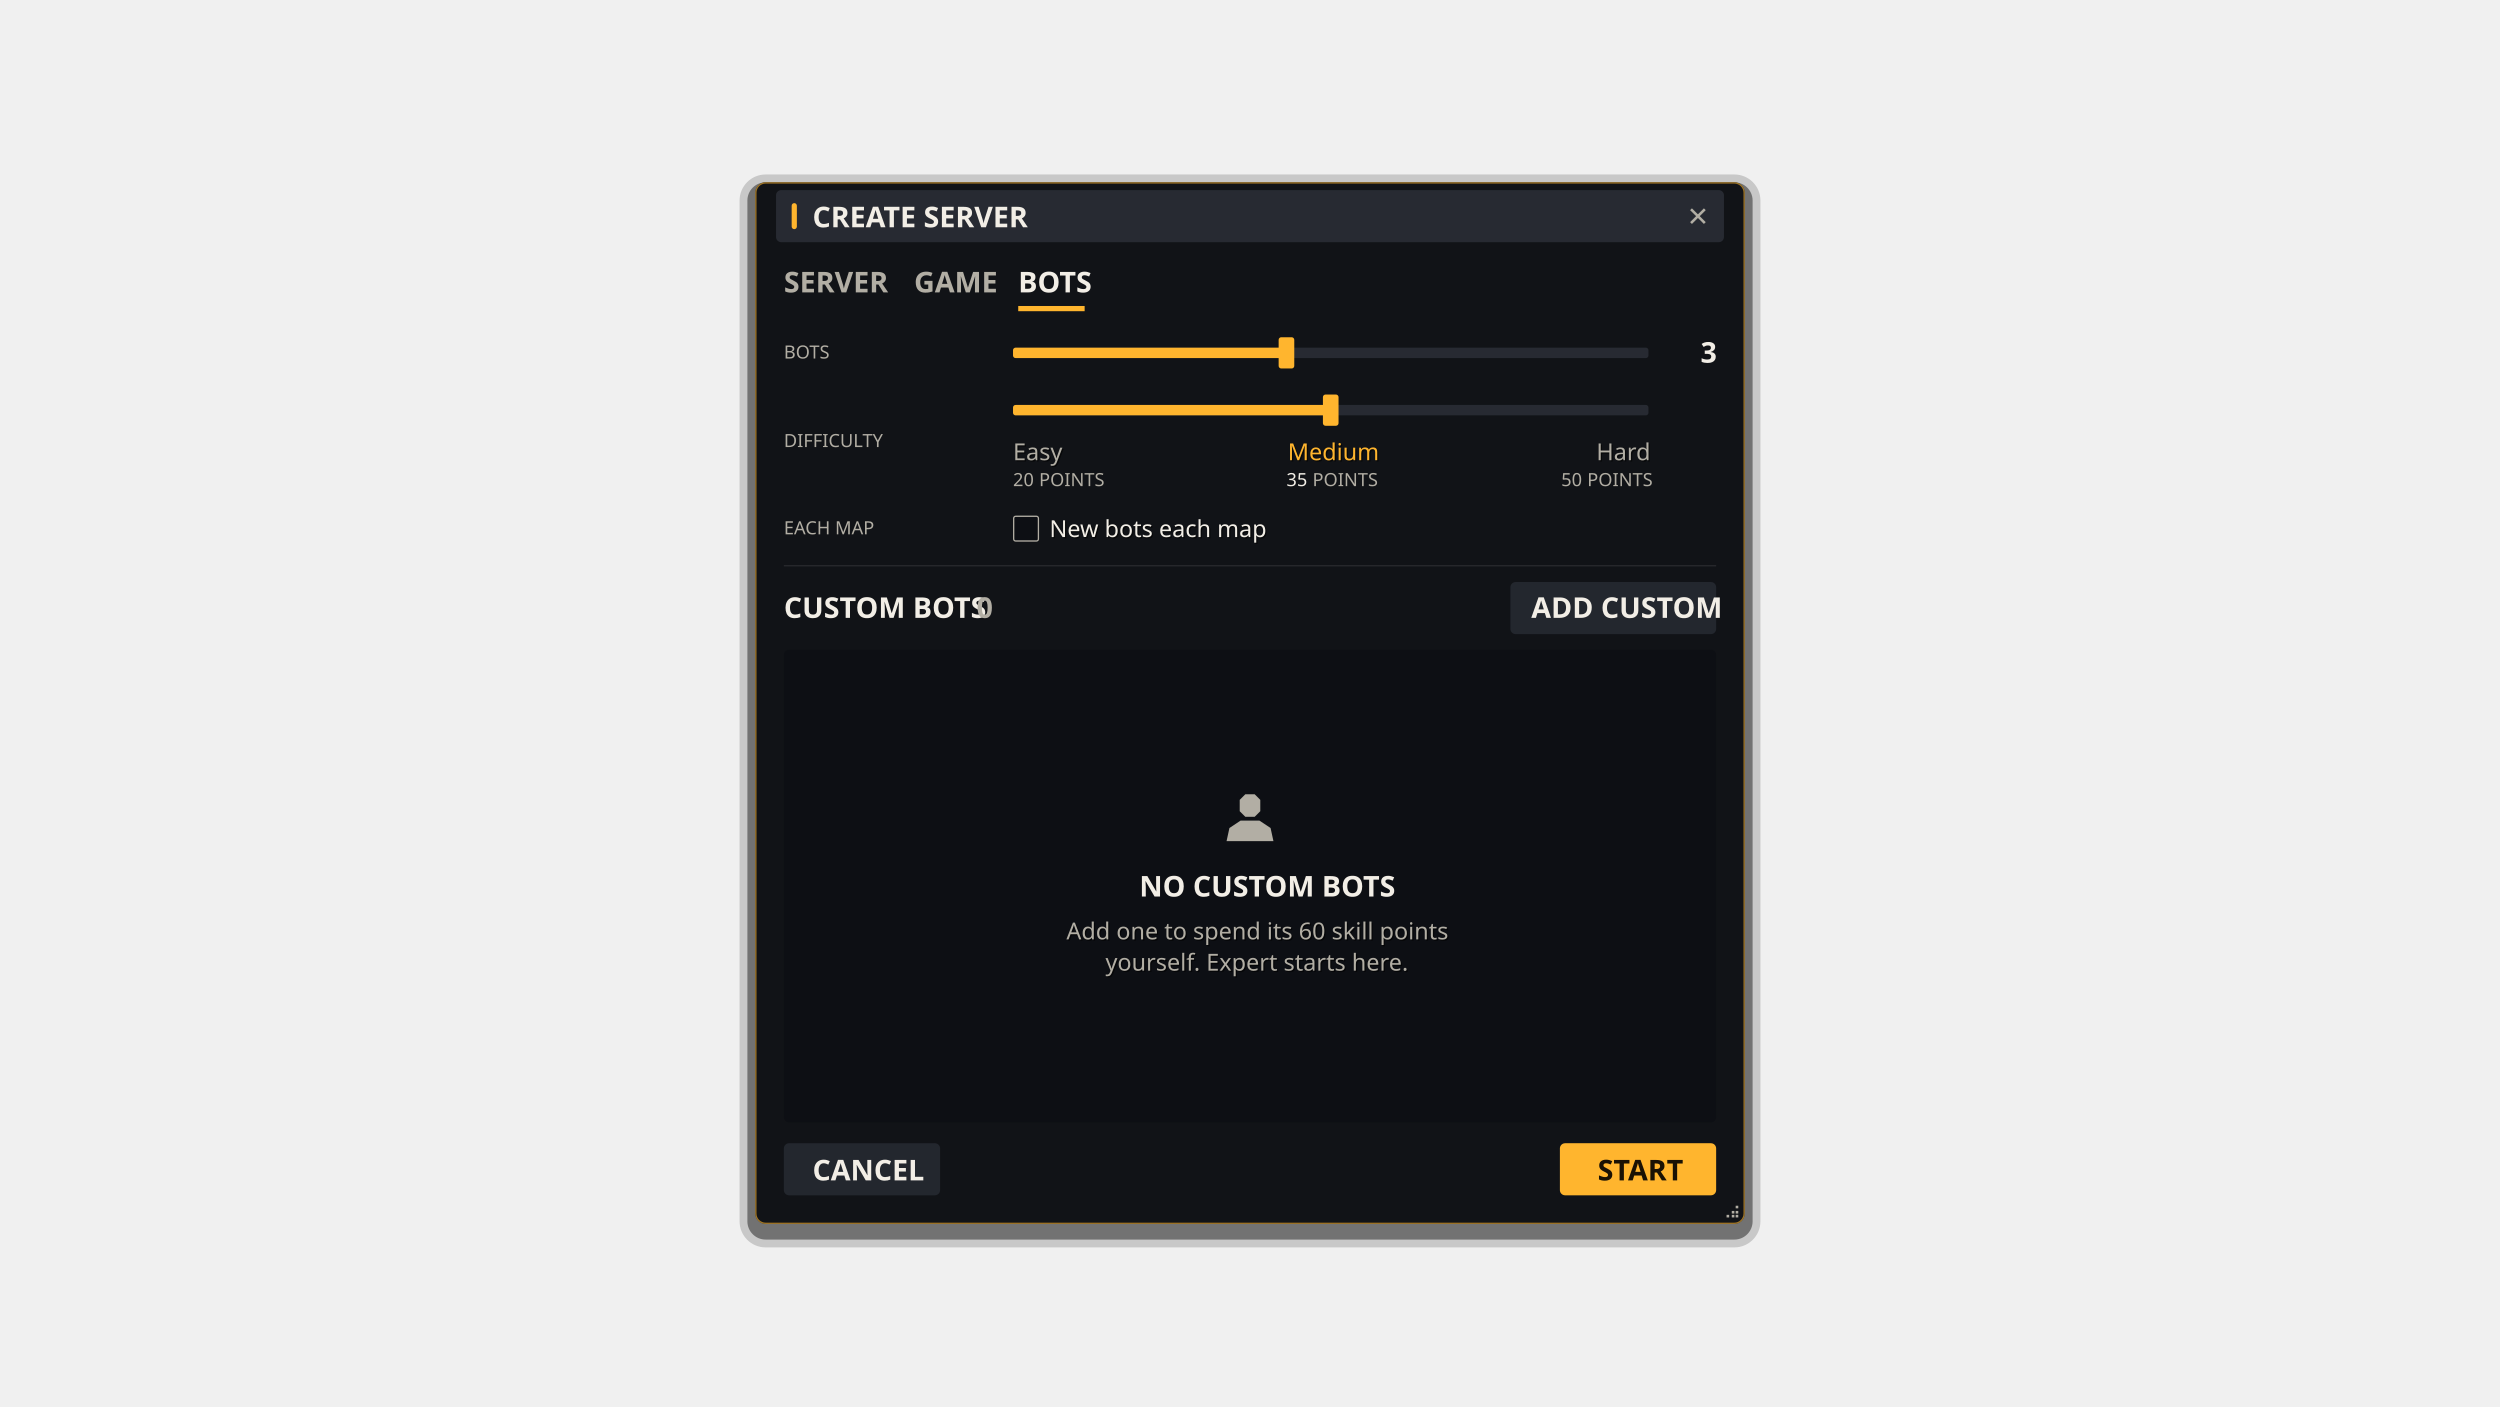
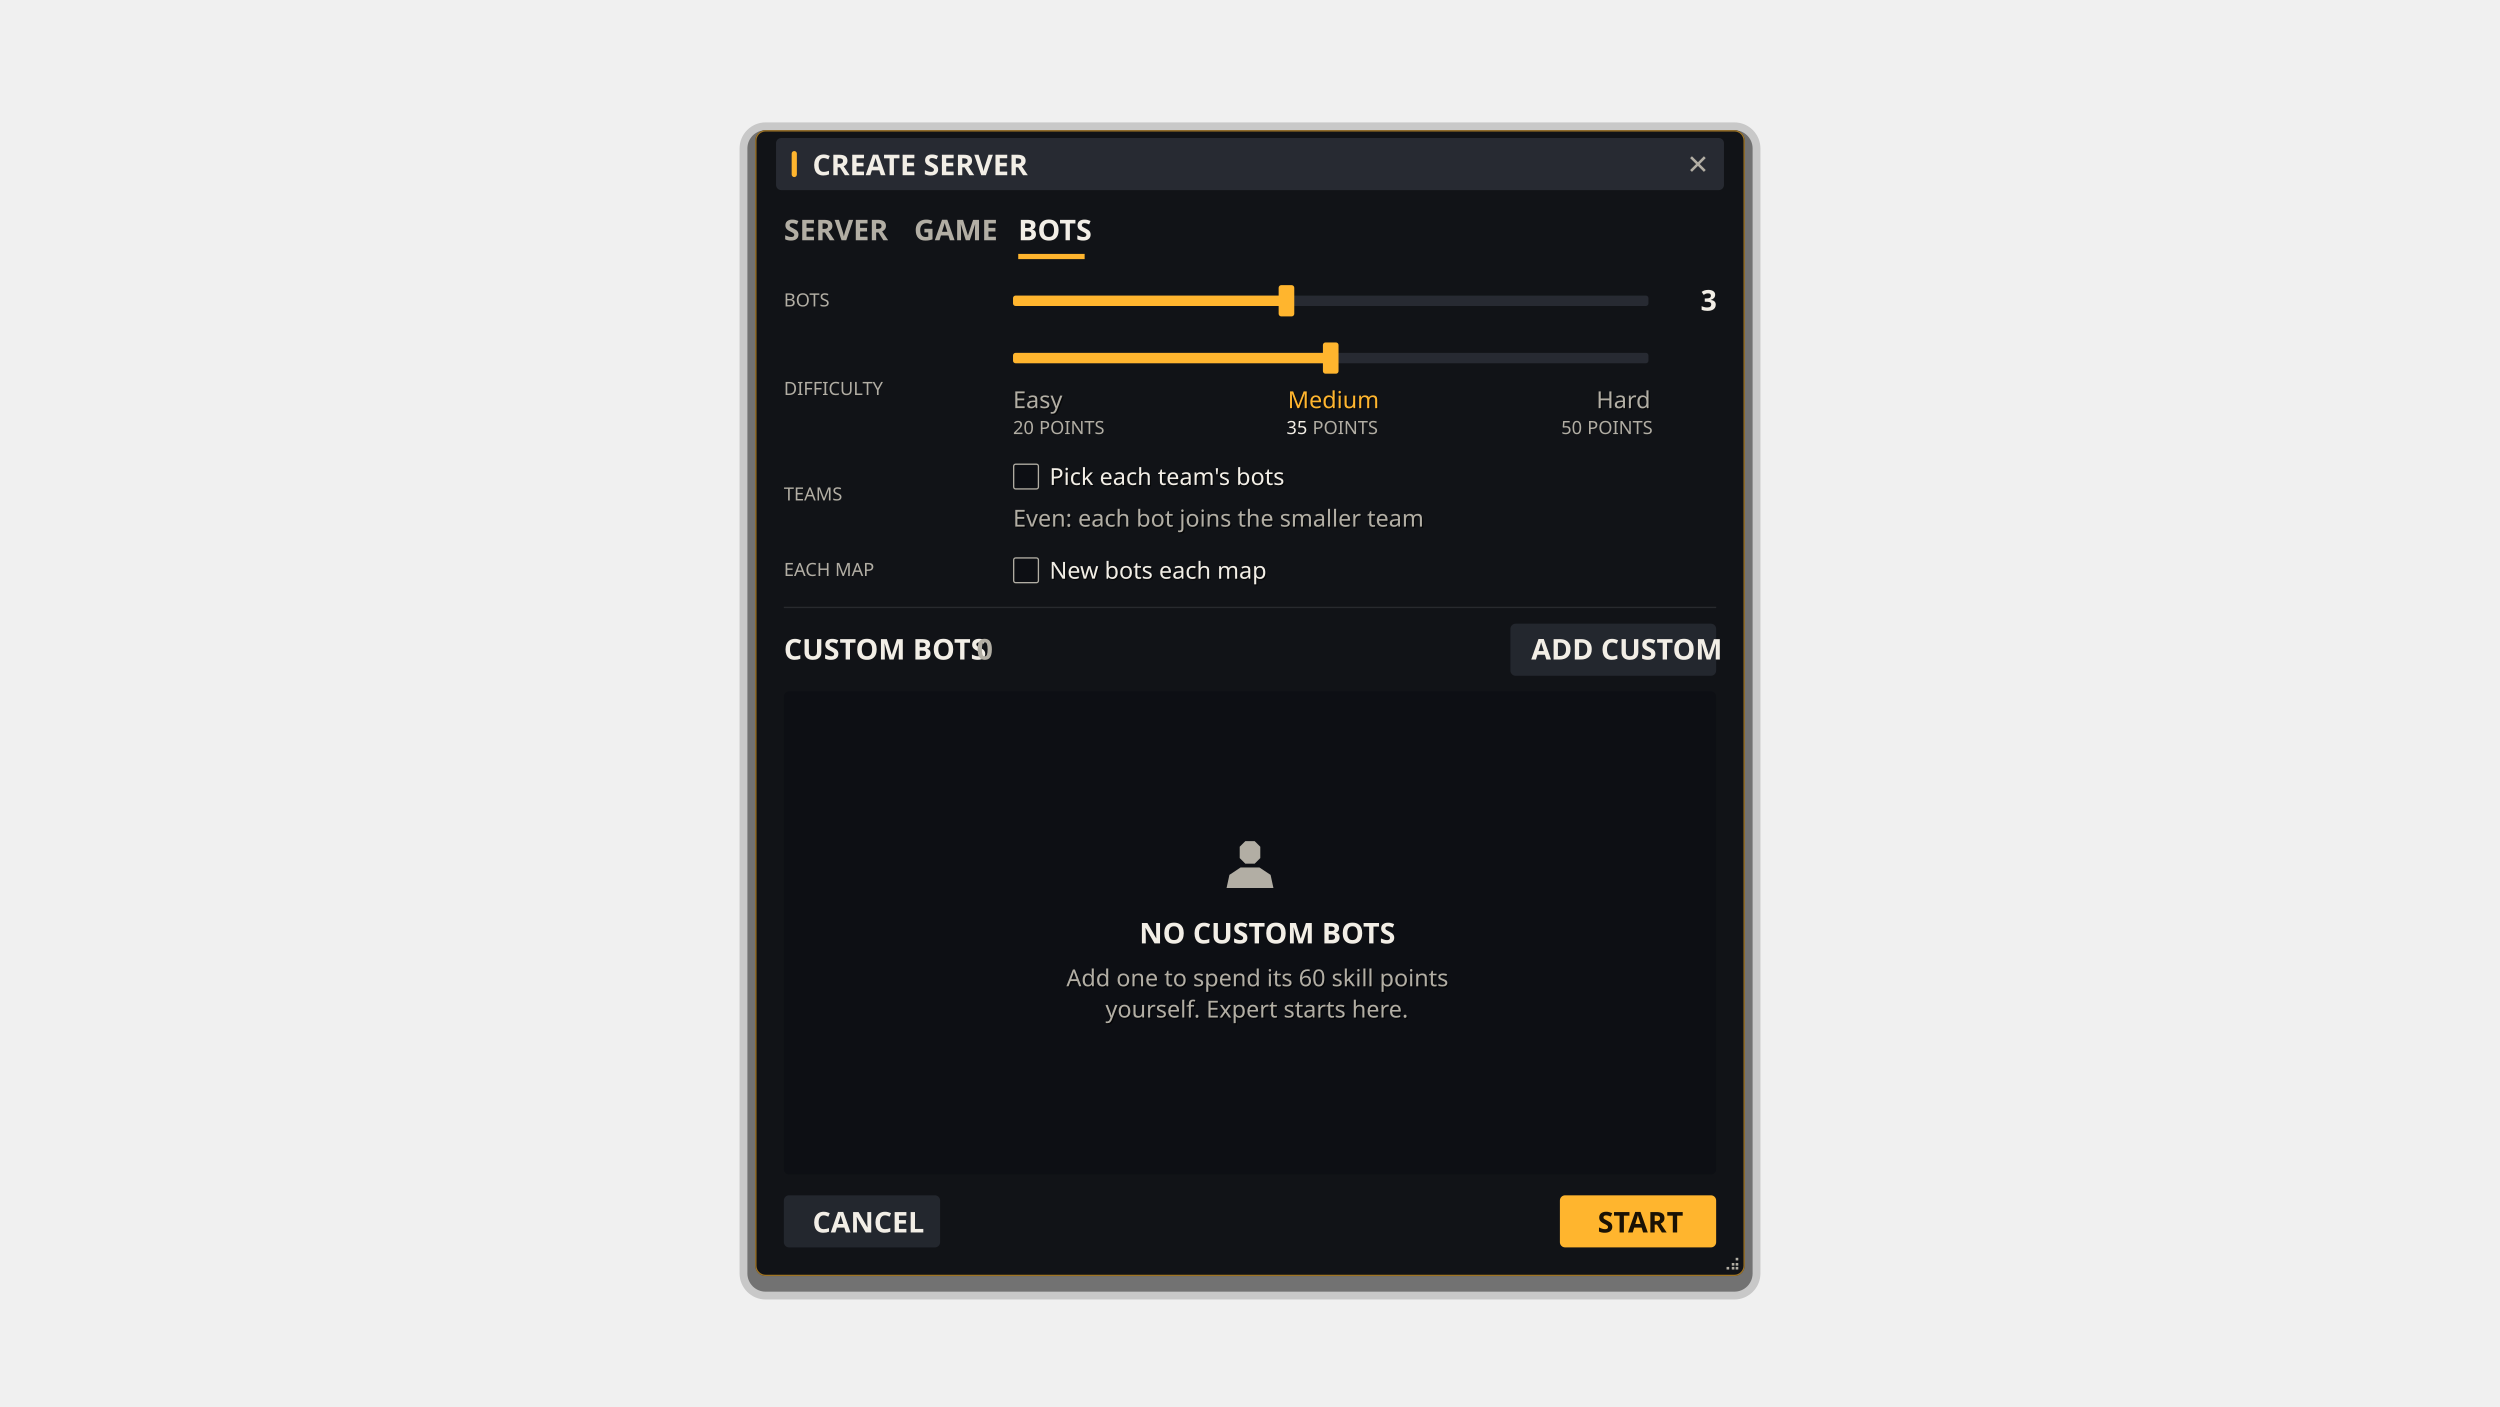
<svg xmlns="http://www.w3.org/2000/svg" width="1920" height="1080" viewBox="0 0 1920 1080" data-scale="1">
-   <rect x="568" y="134" width="784" height="824" rx="20" fill="#000000" fill-opacity="0.17" data-e="2" />
-   <rect x="574" y="140" width="772" height="812" rx="14" fill="#000000" fill-opacity="0.43" data-e="2" />
-   <rect x="580" y="140" width="760" height="800" rx="8" fill="#111317" data-e="2" />
-   <rect x="580.5" y="140.5" width="759" height="799" rx="7.5" fill="none" stroke="#ffb52e" stroke-opacity="0.6" stroke-width="1" data-e="2" />
-   <rect x="1333" y="926" width="2" height="2" fill="#b2aea4" data-e="11" />
-   <rect x="1330" y="930" width="2" height="2" fill="#b2aea4" data-e="11" />
-   <rect x="1333" y="930" width="2" height="2" fill="#b2aea4" data-e="11" />
-   <rect x="1326" y="933" width="2" height="2" fill="#b2aea4" data-e="11" />
-   <rect x="1330" y="933" width="2" height="2" fill="#b2aea4" data-e="11" />
-   <rect x="1333" y="933" width="2" height="2" fill="#b2aea4" data-e="11" />
-   <rect x="596" y="146" width="728" height="40" rx="4" fill="#2c3038" fill-opacity="0.82" data-e="14" />
-   <rect x="608" y="156" width="4" height="20" rx="2" fill="#ffb52e" data-e="15" />
-   <text x="624" y="174.55" font-family="IBM Plex Sans Condensed" font-size="22" font-weight="600" fill="#f2eee6" xml:space="preserve" data-e="16">CREATE SERVER</text>
-   <polygon points="1299.4,160 1310,170.6 1308.6,172 1298,161.4" fill="#b2aea4" data-e="19" />
-   <polygon points="1308.6,160 1310,161.4 1299.4,172 1298,170.6" fill="#b2aea4" data-e="19" />
+   <rect x="568" y="94" width="784" height="904" rx="20" fill="#000000" fill-opacity="0.17" data-e="2" />
+   <rect x="574" y="100" width="772" height="892" rx="14" fill="#000000" fill-opacity="0.43" data-e="2" />
+   <rect x="580" y="100" width="760" height="880" rx="8" fill="#111317" data-e="2" />
+   <rect x="580.5" y="100.5" width="759" height="879" rx="7.5" fill="none" stroke="#ffb52e" stroke-opacity="0.6" stroke-width="1" data-e="2" />
+   <rect x="1333" y="966" width="2" height="2" fill="#b2aea4" data-e="11" />
+   <rect x="1330" y="970" width="2" height="2" fill="#b2aea4" data-e="11" />
+   <rect x="1333" y="970" width="2" height="2" fill="#b2aea4" data-e="11" />
+   <rect x="1326" y="973" width="2" height="2" fill="#b2aea4" data-e="11" />
+   <rect x="1330" y="973" width="2" height="2" fill="#b2aea4" data-e="11" />
+   <rect x="1333" y="973" width="2" height="2" fill="#b2aea4" data-e="11" />
+   <rect x="596" y="106" width="728" height="40" rx="4" fill="#2c3038" fill-opacity="0.82" data-e="14" />
+   <rect x="608" y="116" width="4" height="20" rx="2" fill="#ffb52e" data-e="15" />
+   <text x="624" y="134.55" font-family="IBM Plex Sans Condensed" font-size="22" font-weight="600" fill="#f2eee6" xml:space="preserve" data-e="16">CREATE SERVER</text>
+   <polygon points="1299.4,120 1310,130.6 1308.6,132 1298,121.4" fill="#b2aea4" data-e="19" />
+   <polygon points="1308.6,120 1310,121.4 1299.4,132 1298,130.6" fill="#b2aea4" data-e="19" />
  <clipPath id="c0">
-     <rect x="586" y="186" width="748" height="748" />
+     <rect x="586" y="146" width="748" height="828" />
  </clipPath>
  <g clip-path="url(#c0)" data-e="20">
-     <text x="602" y="224.55" font-family="IBM Plex Sans Condensed" font-size="22" font-weight="600" fill="#b2aea4" xml:space="preserve" data-e="23">SERVER</text>
-     <text x="702" y="224.55" font-family="IBM Plex Sans Condensed" font-size="22" font-weight="600" fill="#b2aea4" xml:space="preserve" data-e="26">GAME</text>
-     <text x="782" y="224.55" font-family="IBM Plex Sans Condensed" font-size="22" font-weight="600" fill="#f2eee6" xml:space="preserve" data-e="29">BOTS</text>
-     <rect x="782" y="235" width="51" height="4" fill="#ffb52e" data-e="30" />
-     <text x="602" y="275.35" font-family="IBM Plex Sans Condensed" font-size="14" font-weight="500" fill="#b2aea4" xml:space="preserve" data-e="33">BOTS</text>
-     <rect x="778" y="267" width="488" height="8" rx="2" fill="#2c3038" fill-opacity="0.82" data-e="36" />
-     <rect x="778" y="267" width="209" height="8" rx="2" fill="#ffb52e" data-e="37" />
-     <rect x="982" y="259" width="12" height="24" rx="2" fill="#ffb52e" data-e="38" />
-     <text x="1306" y="278.55" font-family="IBM Plex Sans Condensed" font-size="22" font-weight="600" fill="#f2eee6" xml:space="preserve" data-e="39">3</text>
-     <text x="602" y="343.35" font-family="IBM Plex Sans Condensed" font-size="14" font-weight="500" fill="#b2aea4" xml:space="preserve" data-e="40">DIFFICULTY</text>
-     <rect x="778" y="311" width="488" height="8" rx="2" fill="#2c3038" fill-opacity="0.82" data-e="44" />
-     <rect x="778" y="311" width="244" height="8" rx="2" fill="#ffb52e" data-e="45" />
-     <rect x="1016" y="303" width="12" height="24" rx="2" fill="#ffb52e" data-e="46" />
-     <text x="779" y="354.45" font-family="IBM Plex Sans" font-size="18" font-weight="400" fill="#000000" fill-opacity="0.6" xml:space="preserve" data-e="51">Easy</text>
-     <text x="778" y="353.45" font-family="IBM Plex Sans" font-size="18" font-weight="400" fill="#b2aea4" xml:space="preserve" data-e="51">Easy</text>
-     <text x="778" y="373.35" font-family="IBM Plex Sans Condensed" font-size="14" font-weight="500" fill="#b2aea4" xml:space="preserve" data-e="53">20</text>
-     <text x="798" y="373.35" font-family="IBM Plex Sans Condensed" font-size="14" font-weight="500" fill="#b2aea4" xml:space="preserve" data-e="54">POINTS</text>
-     <text x="990" y="354.45" font-family="IBM Plex Sans" font-size="18" font-weight="400" fill="#000000" fill-opacity="0.6" xml:space="preserve" data-e="56">Medium</text>
-     <text x="989" y="353.45" font-family="IBM Plex Sans" font-size="18" font-weight="400" fill="#ffb52e" xml:space="preserve" data-e="56">Medium</text>
-     <text x="988" y="373.35" font-family="IBM Plex Sans Condensed" font-size="14" font-weight="500" fill="#f2eee6" xml:space="preserve" data-e="58">35</text>
-     <text x="1008" y="373.35" font-family="IBM Plex Sans Condensed" font-size="14" font-weight="500" fill="#b2aea4" xml:space="preserve" data-e="59">POINTS</text>
-     <text x="1227" y="354.45" font-family="IBM Plex Sans" font-size="18" font-weight="400" fill="#000000" fill-opacity="0.6" xml:space="preserve" data-e="61">Hard</text>
-     <text x="1226" y="353.45" font-family="IBM Plex Sans" font-size="18" font-weight="400" fill="#b2aea4" xml:space="preserve" data-e="61">Hard</text>
-     <text x="1199" y="373.35" font-family="IBM Plex Sans Condensed" font-size="14" font-weight="500" fill="#b2aea4" xml:space="preserve" data-e="63">50</text>
-     <text x="1219" y="373.35" font-family="IBM Plex Sans Condensed" font-size="14" font-weight="500" fill="#b2aea4" xml:space="preserve" data-e="64">POINTS</text>
-     <text x="602" y="410.35" font-family="IBM Plex Sans Condensed" font-size="14" font-weight="500" fill="#b2aea4" xml:space="preserve" data-e="66">EACH MAP</text>
-     <rect x="778" y="396" width="20" height="20" rx="2" fill="#0d0f13" fill-opacity="0.84" data-e="68" />
-     <rect x="778.5" y="396.5" width="19" height="19" rx="1.5" fill="none" stroke="#b2aea4" stroke-width="1" data-e="68" />
-     <text x="807" y="413.45" font-family="IBM Plex Sans" font-size="18" font-weight="400" fill="#000000" fill-opacity="0.6" xml:space="preserve" data-e="69">New bots each map</text>
-     <text x="806" y="412.45" font-family="IBM Plex Sans" font-size="18" font-weight="400" fill="#f2eee6" xml:space="preserve" data-e="69">New bots each map</text>
-     <rect x="602" y="434" width="716" height="1" fill="#ffffff" fill-opacity="0.1" data-e="70" />
-     <text x="602" y="474.55" font-family="IBM Plex Sans Condensed" font-size="22" font-weight="600" fill="#f2eee6" xml:space="preserve" data-e="72">CUSTOM BOTS</text>
-     <text x="750" y="474.55" font-family="IBM Plex Sans Condensed" font-size="22" font-weight="600" fill="#b2aea4" xml:space="preserve" data-e="73">0</text>
-     <rect x="1160" y="447" width="158" height="40" rx="4" fill="#2c3038" fill-opacity="0.7" data-e="75" />
-     <text x="1176" y="474.55" font-family="IBM Plex Sans Condensed" font-size="22" font-weight="600" fill="#f2eee6" xml:space="preserve" data-e="76">ADD CUSTOM</text>
-     <rect x="602" y="499" width="716" height="363" rx="4" fill="#0d0f13" fill-opacity="0.84" data-e="77" />
+     <text x="602" y="184.55" font-family="IBM Plex Sans Condensed" font-size="22" font-weight="600" fill="#b2aea4" xml:space="preserve" data-e="23">SERVER</text>
+     <text x="702" y="184.55" font-family="IBM Plex Sans Condensed" font-size="22" font-weight="600" fill="#b2aea4" xml:space="preserve" data-e="26">GAME</text>
+     <text x="782" y="184.55" font-family="IBM Plex Sans Condensed" font-size="22" font-weight="600" fill="#f2eee6" xml:space="preserve" data-e="29">BOTS</text>
+     <rect x="782" y="195" width="51" height="4" fill="#ffb52e" data-e="30" />
+     <text x="602" y="235.35" font-family="IBM Plex Sans Condensed" font-size="14" font-weight="500" fill="#b2aea4" xml:space="preserve" data-e="33">BOTS</text>
+     <rect x="778" y="227" width="488" height="8" rx="2" fill="#2c3038" fill-opacity="0.82" data-e="36" />
+     <rect x="778" y="227" width="209" height="8" rx="2" fill="#ffb52e" data-e="37" />
+     <rect x="982" y="219" width="12" height="24" rx="2" fill="#ffb52e" data-e="38" />
+     <text x="1306" y="238.55" font-family="IBM Plex Sans Condensed" font-size="22" font-weight="600" fill="#f2eee6" xml:space="preserve" data-e="39">3</text>
+     <text x="602" y="303.35" font-family="IBM Plex Sans Condensed" font-size="14" font-weight="500" fill="#b2aea4" xml:space="preserve" data-e="40">DIFFICULTY</text>
+     <rect x="778" y="271" width="488" height="8" rx="2" fill="#2c3038" fill-opacity="0.82" data-e="44" />
+     <rect x="778" y="271" width="244" height="8" rx="2" fill="#ffb52e" data-e="45" />
+     <rect x="1016" y="263" width="12" height="24" rx="2" fill="#ffb52e" data-e="46" />
+     <text x="779" y="314.45" font-family="IBM Plex Sans" font-size="18" font-weight="400" fill="#000000" fill-opacity="0.6" xml:space="preserve" data-e="51">Easy</text>
+     <text x="778" y="313.45" font-family="IBM Plex Sans" font-size="18" font-weight="400" fill="#b2aea4" xml:space="preserve" data-e="51">Easy</text>
+     <text x="778" y="333.35" font-family="IBM Plex Sans Condensed" font-size="14" font-weight="500" fill="#b2aea4" xml:space="preserve" data-e="53">20</text>
+     <text x="798" y="333.35" font-family="IBM Plex Sans Condensed" font-size="14" font-weight="500" fill="#b2aea4" xml:space="preserve" data-e="54">POINTS</text>
+     <text x="990" y="314.45" font-family="IBM Plex Sans" font-size="18" font-weight="400" fill="#000000" fill-opacity="0.6" xml:space="preserve" data-e="56">Medium</text>
+     <text x="989" y="313.45" font-family="IBM Plex Sans" font-size="18" font-weight="400" fill="#ffb52e" xml:space="preserve" data-e="56">Medium</text>
+     <text x="988" y="333.35" font-family="IBM Plex Sans Condensed" font-size="14" font-weight="500" fill="#f2eee6" xml:space="preserve" data-e="58">35</text>
+     <text x="1008" y="333.35" font-family="IBM Plex Sans Condensed" font-size="14" font-weight="500" fill="#b2aea4" xml:space="preserve" data-e="59">POINTS</text>
+     <text x="1227" y="314.45" font-family="IBM Plex Sans" font-size="18" font-weight="400" fill="#000000" fill-opacity="0.6" xml:space="preserve" data-e="61">Hard</text>
+     <text x="1226" y="313.45" font-family="IBM Plex Sans" font-size="18" font-weight="400" fill="#b2aea4" xml:space="preserve" data-e="61">Hard</text>
+     <text x="1199" y="333.35" font-family="IBM Plex Sans Condensed" font-size="14" font-weight="500" fill="#b2aea4" xml:space="preserve" data-e="63">50</text>
+     <text x="1219" y="333.35" font-family="IBM Plex Sans Condensed" font-size="14" font-weight="500" fill="#b2aea4" xml:space="preserve" data-e="64">POINTS</text>
+     <text x="602" y="384.35" font-family="IBM Plex Sans Condensed" font-size="14" font-weight="500" fill="#b2aea4" xml:space="preserve" data-e="66">TEAMS</text>
+     <rect x="778" y="356" width="20" height="20" rx="2" fill="#0d0f13" fill-opacity="0.84" data-e="69" />
+     <rect x="778.5" y="356.5" width="19" height="19" rx="1.5" fill="none" stroke="#b2aea4" stroke-width="1" data-e="69" />
+     <text x="807" y="373.45" font-family="IBM Plex Sans" font-size="18" font-weight="400" fill="#000000" fill-opacity="0.6" xml:space="preserve" data-e="70">Pick each team's bots</text>
+     <text x="806" y="372.45" font-family="IBM Plex Sans" font-size="18" font-weight="400" fill="#f2eee6" xml:space="preserve" data-e="70">Pick each team's bots</text>
+     <text x="779" y="405.45" font-family="IBM Plex Sans" font-size="18" font-weight="400" fill="#000000" fill-opacity="0.6" xml:space="preserve" data-e="71">Even: each bot joins the smaller team</text>
+     <text x="778" y="404.45" font-family="IBM Plex Sans" font-size="18" font-weight="400" fill="#b2aea4" xml:space="preserve" data-e="71">Even: each bot joins the smaller team</text>
+     <text x="602" y="442.35" font-family="IBM Plex Sans Condensed" font-size="14" font-weight="500" fill="#b2aea4" xml:space="preserve" data-e="72">EACH MAP</text>
+     <rect x="778" y="428" width="20" height="20" rx="2" fill="#0d0f13" fill-opacity="0.84" data-e="74" />
+     <rect x="778.5" y="428.5" width="19" height="19" rx="1.5" fill="none" stroke="#b2aea4" stroke-width="1" data-e="74" />
+     <text x="807" y="445.45" font-family="IBM Plex Sans" font-size="18" font-weight="400" fill="#000000" fill-opacity="0.6" xml:space="preserve" data-e="75">New bots each map</text>
+     <text x="806" y="444.45" font-family="IBM Plex Sans" font-size="18" font-weight="400" fill="#f2eee6" xml:space="preserve" data-e="75">New bots each map</text>
+     <rect x="602" y="466" width="716" height="1" fill="#ffffff" fill-opacity="0.1" data-e="76" />
+     <text x="602" y="506.55" font-family="IBM Plex Sans Condensed" font-size="22" font-weight="600" fill="#f2eee6" xml:space="preserve" data-e="78">CUSTOM BOTS</text>
+     <text x="750" y="506.55" font-family="IBM Plex Sans Condensed" font-size="22" font-weight="600" fill="#b2aea4" xml:space="preserve" data-e="79">0</text>
+     <rect x="1160" y="479" width="158" height="40" rx="4" fill="#2c3038" fill-opacity="0.7" data-e="81" />
+     <text x="1176" y="506.55" font-family="IBM Plex Sans Condensed" font-size="22" font-weight="600" fill="#f2eee6" xml:space="preserve" data-e="82">ADD CUSTOM</text>
+     <rect x="602" y="531" width="716" height="371" rx="4" fill="#0d0f13" fill-opacity="0.84" data-e="83" />
    <clipPath id="c1">
-       <rect x="602" y="499" width="716" height="363" />
+       <rect x="602" y="531" width="716" height="371" />
    </clipPath>
-     <g clip-path="url(#c1)" data-e="77">
-       <polygon points="956.4,610 963.6,610 967.9,614.3 967.9,623 963.6,627.3 956.4,627.3 952.1,623 952.1,614.3" fill="#b2aea4" data-e="79" />
-       <polygon points="952.8,630.2 967.2,630.2 975.8,635.9 978,646 942,646 944.2,635.9" fill="#b2aea4" data-e="79" />
-       <text x="875" y="688.55" font-family="IBM Plex Sans Condensed" font-size="22" font-weight="600" fill="#f2eee6" xml:space="preserve" data-e="81">NO CUSTOM BOTS</text>
-       <text x="820" y="722.45" font-family="IBM Plex Sans" font-size="18" font-weight="400" fill="#000000" fill-opacity="0.6" xml:space="preserve" data-e="82">Add one to spend its 60 skill points</text>
-       <text x="819" y="721.45" font-family="IBM Plex Sans" font-size="18" font-weight="400" fill="#b2aea4" xml:space="preserve" data-e="82">Add one to spend its 60 skill points</text>
-       <text x="850" y="746.45" font-family="IBM Plex Sans" font-size="18" font-weight="400" fill="#000000" fill-opacity="0.6" xml:space="preserve" data-e="82">yourself. Expert starts here.</text>
-       <text x="849" y="745.45" font-family="IBM Plex Sans" font-size="18" font-weight="400" fill="#b2aea4" xml:space="preserve" data-e="82">yourself. Expert starts here.</text>
+     <g clip-path="url(#c1)" data-e="83">
+       <polygon points="956.4,646 963.6,646 967.9,650.3 967.9,659 963.6,663.3 956.4,663.3 952.1,659 952.1,650.3" fill="#b2aea4" data-e="85" />
+       <polygon points="952.8,666.2 967.2,666.2 975.8,671.9 978,682 942,682 944.2,671.9" fill="#b2aea4" data-e="85" />
+       <text x="875" y="724.55" font-family="IBM Plex Sans Condensed" font-size="22" font-weight="600" fill="#f2eee6" xml:space="preserve" data-e="87">NO CUSTOM BOTS</text>
+       <text x="820" y="758.45" font-family="IBM Plex Sans" font-size="18" font-weight="400" fill="#000000" fill-opacity="0.6" xml:space="preserve" data-e="88">Add one to spend its 60 skill points</text>
+       <text x="819" y="757.45" font-family="IBM Plex Sans" font-size="18" font-weight="400" fill="#b2aea4" xml:space="preserve" data-e="88">Add one to spend its 60 skill points</text>
+       <text x="850" y="782.45" font-family="IBM Plex Sans" font-size="18" font-weight="400" fill="#000000" fill-opacity="0.6" xml:space="preserve" data-e="88">yourself. Expert starts here.</text>
+       <text x="849" y="781.45" font-family="IBM Plex Sans" font-size="18" font-weight="400" fill="#b2aea4" xml:space="preserve" data-e="88">yourself. Expert starts here.</text>
    </g>
-     <rect x="602" y="878" width="120" height="40" rx="4" fill="#2c3038" fill-opacity="0.7" data-e="84" />
-     <text x="624" y="906.55" font-family="IBM Plex Sans Condensed" font-size="22" font-weight="600" fill="#f2eee6" xml:space="preserve" data-e="85">CANCEL</text>
-     <rect x="1198" y="878" width="120" height="40" rx="4" fill="#ffb52e" data-e="87" />
-     <text x="1227" y="906.55" font-family="IBM Plex Sans Condensed" font-size="22" font-weight="600" fill="#1a1204" xml:space="preserve" data-e="88">START</text>
+     <rect x="602" y="918" width="120" height="40" rx="4" fill="#2c3038" fill-opacity="0.7" data-e="90" />
+     <text x="624" y="946.55" font-family="IBM Plex Sans Condensed" font-size="22" font-weight="600" fill="#f2eee6" xml:space="preserve" data-e="91">CANCEL</text>
+     <rect x="1198" y="918" width="120" height="40" rx="4" fill="#ffb52e" data-e="93" />
+     <text x="1227" y="946.55" font-family="IBM Plex Sans Condensed" font-size="22" font-weight="600" fill="#1a1204" xml:space="preserve" data-e="94">START</text>
  </g>
</svg>
